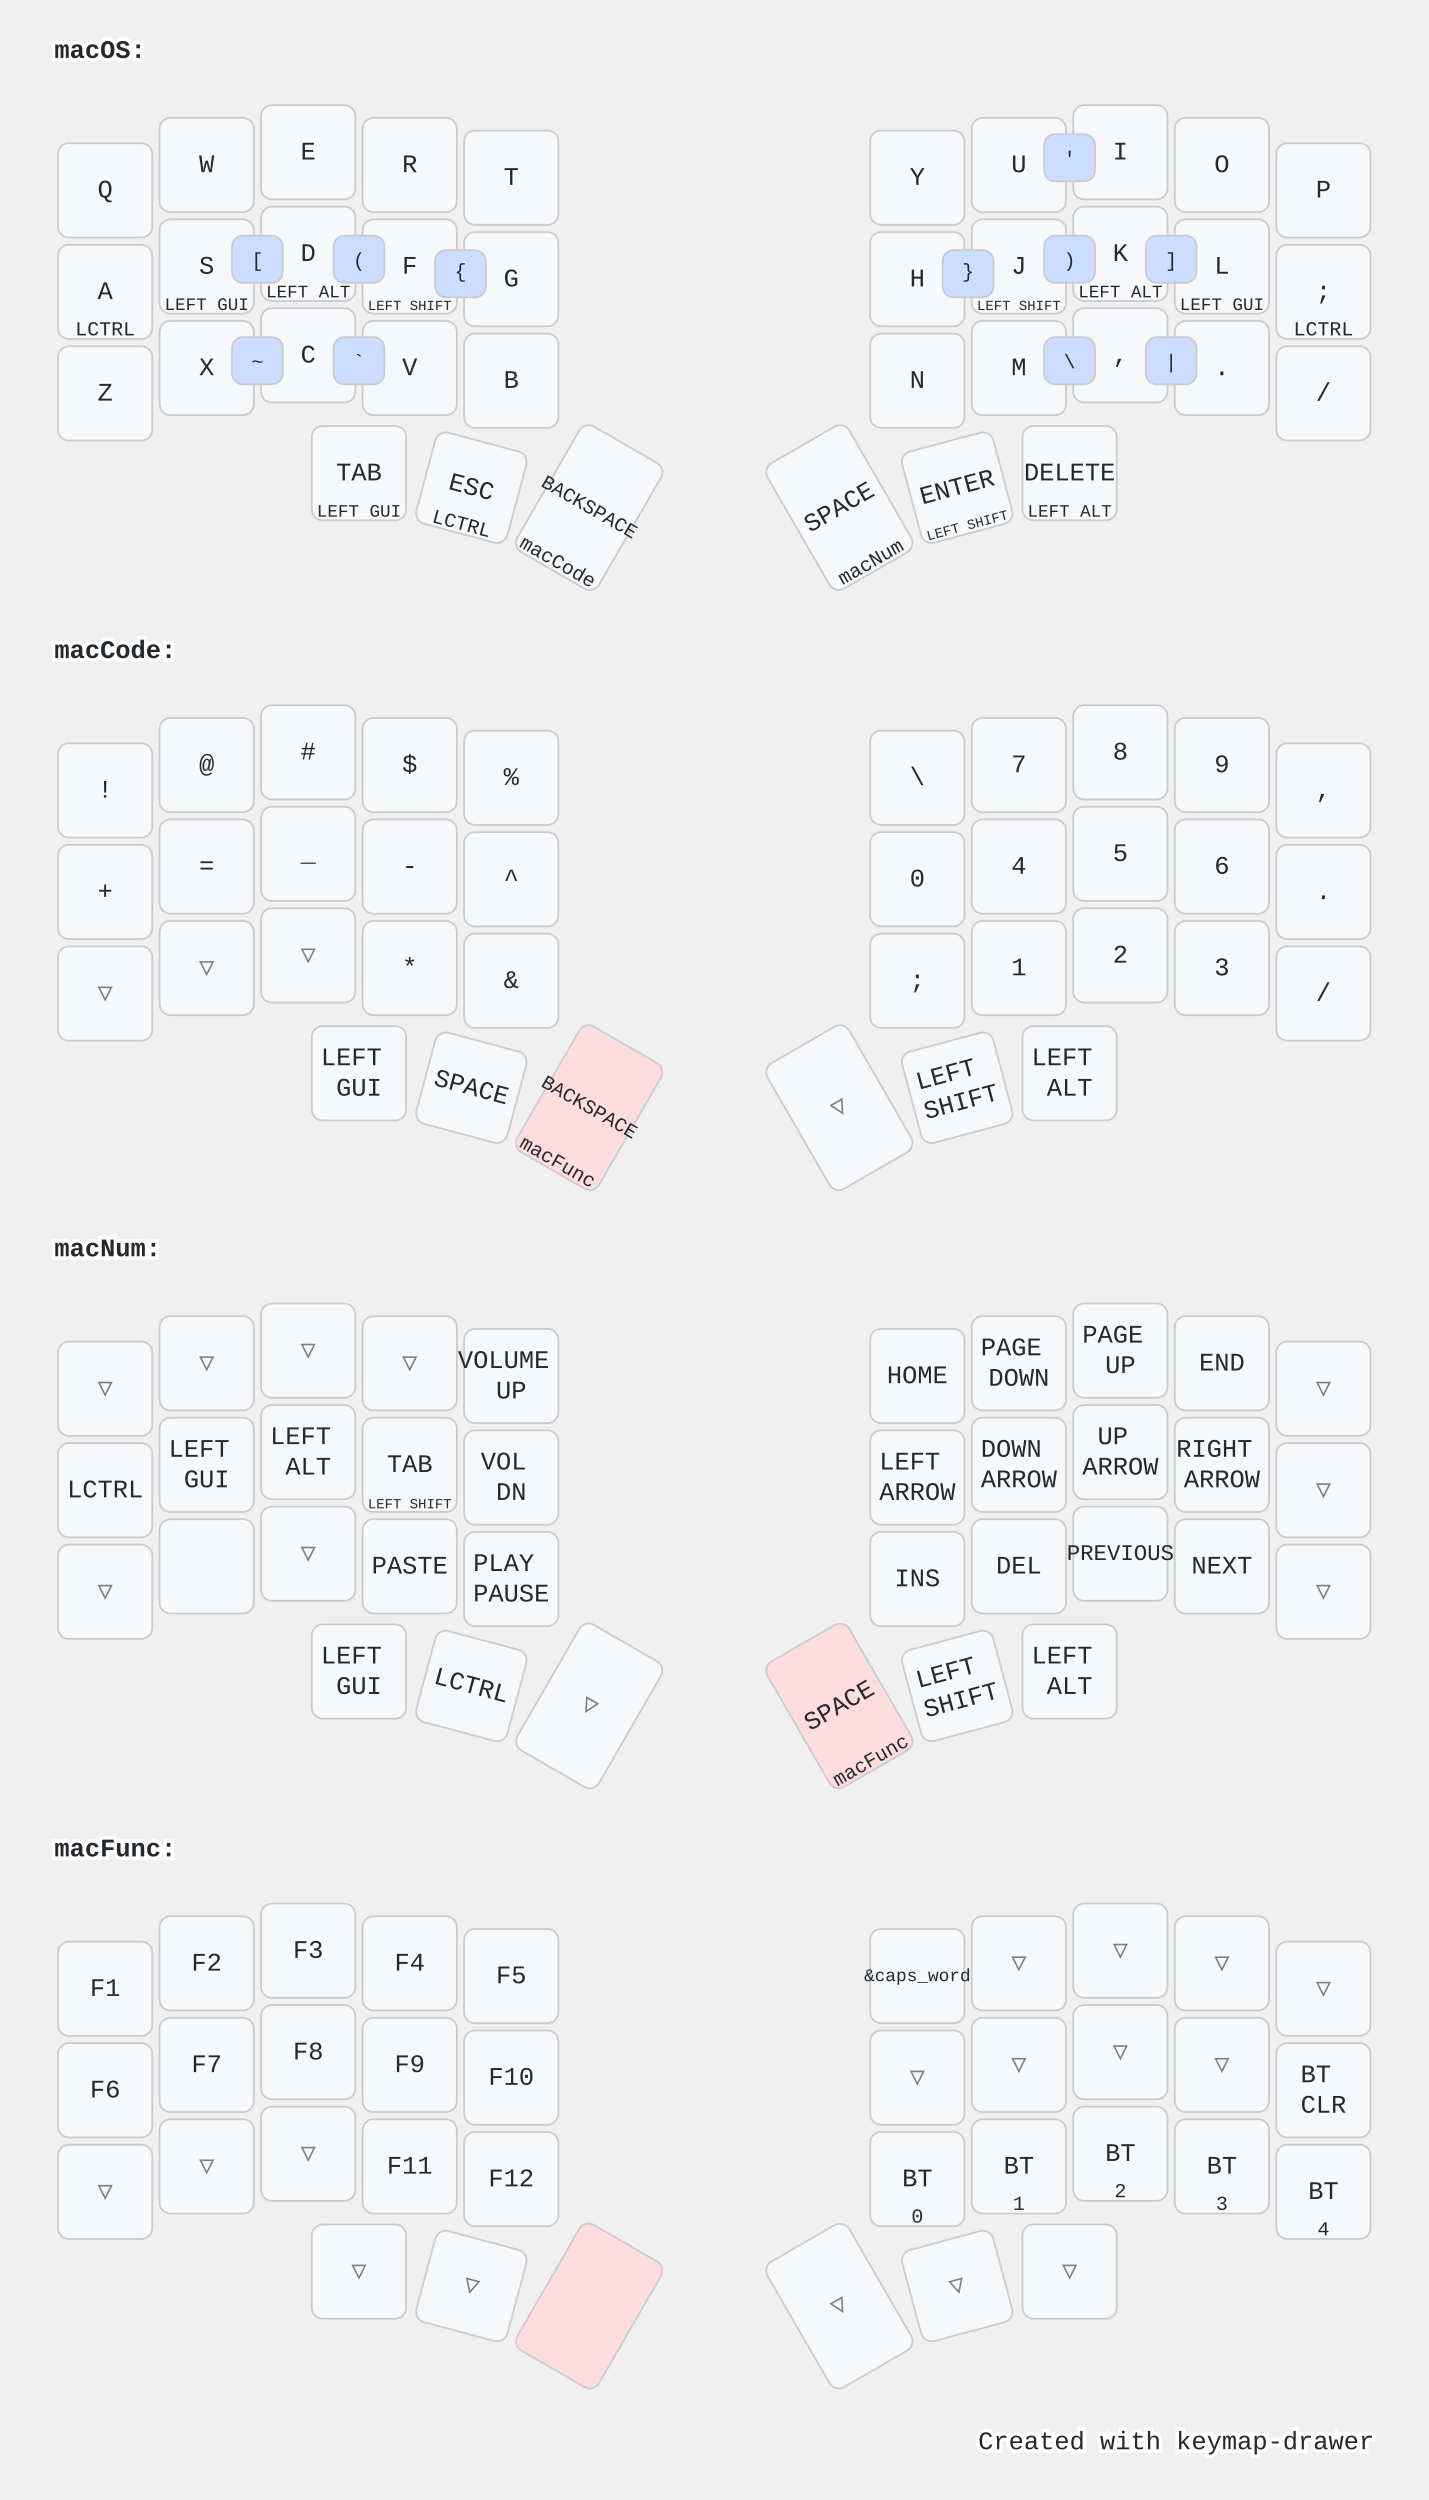
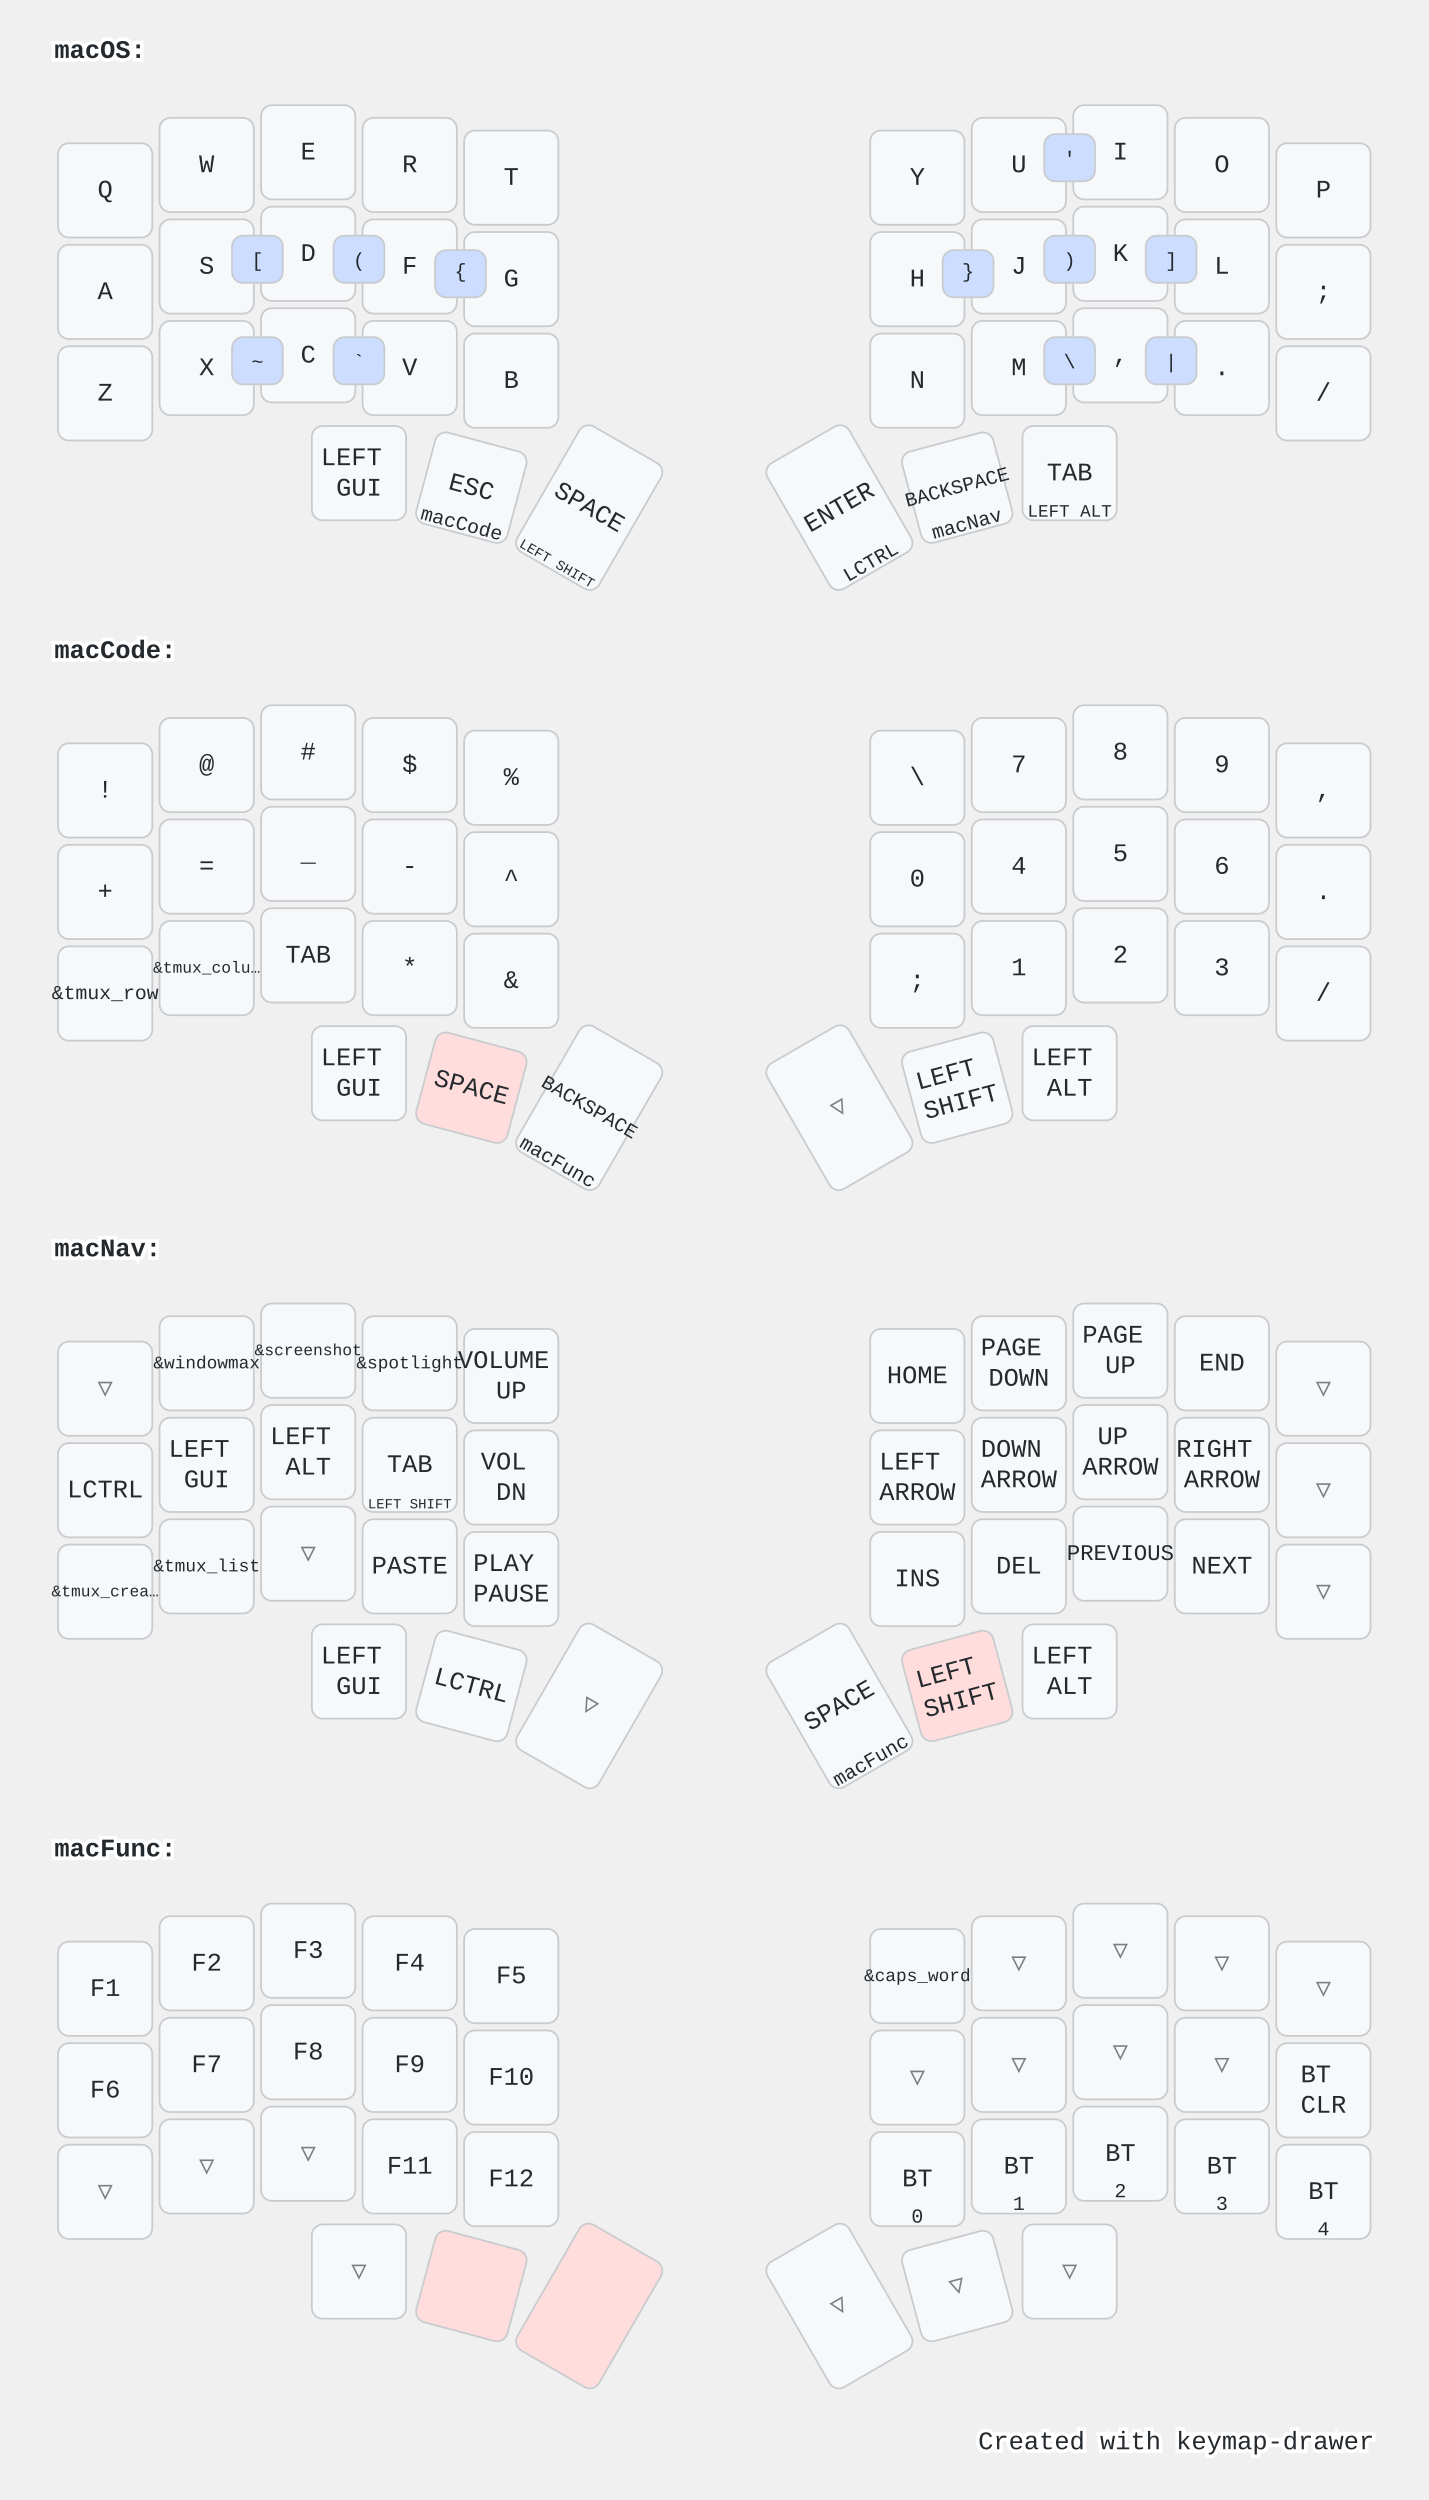
<svg xmlns="http://www.w3.org/2000/svg" width="788" height="1379" viewBox="0 0 788 1379" class="keymap">
  <style>/* inherit to force styles through use tags */
svg path {
    fill: inherit;
}

/* font and background color specifications */
svg.keymap {
    font-family: SFMono-Regular,Consolas,Liberation Mono,Menlo,monospace;
    font-size: 14px;
    font-kerning: normal;
    text-rendering: optimizeLegibility;
    fill: #24292e;
}

/* default key styling */
rect.key {
    fill: #f6f8fa;
}

rect.key, rect.combo {
    stroke: #c9cccf;
    stroke-width: 1;
}

/* default key side styling, only used is draw_key_sides is set */
rect.side {
    filter: brightness(90%);
}

/* color accent for combo boxes */
rect.combo, rect.combo-separate {
    fill: #cdf;
}

/* color accent for held keys */
rect.held, rect.combo.held {
    fill: #fdd;
}

/* color accent for ghost (optional) keys */
rect.ghost, rect.combo.ghost {
    stroke-dasharray: 4, 4;
    stroke-width: 2;
}

text {
    text-anchor: middle;
    dominant-baseline: middle;
}

/* styling for layer labels */
text.label {
    font-weight: bold;
    text-anchor: start;
    stroke: white;
    stroke-width: 4;
    paint-order: stroke;
}

/* styling for optional footer */
text.footer {
    text-anchor: end;
    dominant-baseline: auto;
    stroke: white;
    stroke-width: 4;
    paint-order: stroke;
}

/* styling for combo tap, and key hold/shifted label text */
text.combo, text.hold, text.shifted {
    font-size: 11px;
}

text.hold {
    text-anchor: middle;
    dominant-baseline: auto;
}

text.shifted {
    text-anchor: middle;
    dominant-baseline: hanging;
}

/* styling for hold/shifted label text in combo box */
text.combo.hold, text.combo.shifted {
    font-size: 8px;
}

/* lighter symbol for transparent keys */
text.trans {
    fill: #7b7e81;
}

/* styling for combo dendrons */
path.combo {
    stroke-width: 1;
    stroke: gray;
    fill: none;
}

/* Start Tabler Icons Cleanup */
/* cannot use height/width with glyphs */
.icon-tabler &gt; path {
    fill: inherit;
    stroke: inherit;
    stroke-width: 2;
}
/* hide tabler's default box */
.icon-tabler &gt; path[stroke="none"][fill="none"] {
    visibility: hidden;
}
/* End Tabler Icons Cleanup */

@media (prefers-color-scheme: dark) {
svg.keymap { fill: #d1d6db; }
rect.key { fill: #3f4750; }
rect.key, rect.combo { stroke: #60666c; }
rect.combo, rect.combo-separate { fill: #1f3d7a; }
rect.held, rect.combo.held { fill: #854747; }
text.label, text.footer { stroke: black; }
text.trans { fill: #7e8184; }
path.combo { stroke: #7f7f7f; }

}</style>
  <g transform="translate(30, 0)" class="layer-macOS">
    <text x="0" y="28" class="label">macOS:</text>
    <g transform="translate(0, 56)">
      <g transform="translate(28, 49)" class="key keypos-0">
        <rect rx="6" ry="6" x="-26" y="-26" width="52" height="52" class="key" />
        <text x="0" y="0" class="key tap">Q</text>
      </g>
      <g transform="translate(84, 35)" class="key keypos-1">
        <rect rx="6" ry="6" x="-26" y="-26" width="52" height="52" class="key" />
        <text x="0" y="0" class="key tap">W</text>
      </g>
      <g transform="translate(140, 28)" class="key keypos-2">
        <rect rx="6" ry="6" x="-26" y="-26" width="52" height="52" class="key" />
        <text x="0" y="0" class="key tap">E</text>
      </g>
      <g transform="translate(196, 35)" class="key keypos-3">
        <rect rx="6" ry="6" x="-26" y="-26" width="52" height="52" class="key" />
        <text x="0" y="0" class="key tap">R</text>
      </g>
      <g transform="translate(252, 42)" class="key keypos-4">
        <rect rx="6" ry="6" x="-26" y="-26" width="52" height="52" class="key" />
        <text x="0" y="0" class="key tap">T</text>
      </g>
      <g transform="translate(476, 42)" class="key keypos-5">
        <rect rx="6" ry="6" x="-26" y="-26" width="52" height="52" class="key" />
        <text x="0" y="0" class="key tap">Y</text>
      </g>
      <g transform="translate(532, 35)" class="key keypos-6">
        <rect rx="6" ry="6" x="-26" y="-26" width="52" height="52" class="key" />
        <text x="0" y="0" class="key tap">U</text>
      </g>
      <g transform="translate(588, 28)" class="key keypos-7">
        <rect rx="6" ry="6" x="-26" y="-26" width="52" height="52" class="key" />
        <text x="0" y="0" class="key tap">I</text>
      </g>
      <g transform="translate(644, 35)" class="key keypos-8">
        <rect rx="6" ry="6" x="-26" y="-26" width="52" height="52" class="key" />
        <text x="0" y="0" class="key tap">O</text>
      </g>
      <g transform="translate(700, 49)" class="key keypos-9">
        <rect rx="6" ry="6" x="-26" y="-26" width="52" height="52" class="key" />
        <text x="0" y="0" class="key tap">P</text>
      </g>
      <g transform="translate(28, 105)" class="key keypos-10">
        <rect rx="6" ry="6" x="-26" y="-26" width="52" height="52" class="key" />
        <text x="0" y="0" class="key tap">A</text>
-         <text x="0" y="24" class="key hold">LCTRL</text>
      </g>
      <g transform="translate(84, 91)" class="key keypos-11">
        <rect rx="6" ry="6" x="-26" y="-26" width="52" height="52" class="key" />
        <text x="0" y="0" class="key tap">S</text>
-         <text x="0" y="24" class="key hold">
-           <tspan style="font-size: 88%">LEFT GUI</tspan>
-         </text>
      </g>
      <g transform="translate(140, 84)" class="key keypos-12">
        <rect rx="6" ry="6" x="-26" y="-26" width="52" height="52" class="key" />
        <text x="0" y="0" class="key tap">D</text>
-         <text x="0" y="24" class="key hold">
-           <tspan style="font-size: 88%">LEFT ALT</tspan>
-         </text>
      </g>
      <g transform="translate(196, 91)" class="key keypos-13">
        <rect rx="6" ry="6" x="-26" y="-26" width="52" height="52" class="key" />
        <text x="0" y="0" class="key tap">F</text>
-         <text x="0" y="24" class="key hold">
-           <tspan style="font-size: 70%">LEFT SHIFT</tspan>
-         </text>
      </g>
      <g transform="translate(252, 98)" class="key keypos-14">
        <rect rx="6" ry="6" x="-26" y="-26" width="52" height="52" class="key" />
        <text x="0" y="0" class="key tap">G</text>
      </g>
      <g transform="translate(476, 98)" class="key keypos-15">
        <rect rx="6" ry="6" x="-26" y="-26" width="52" height="52" class="key" />
        <text x="0" y="0" class="key tap">H</text>
      </g>
      <g transform="translate(532, 91)" class="key keypos-16">
        <rect rx="6" ry="6" x="-26" y="-26" width="52" height="52" class="key" />
        <text x="0" y="0" class="key tap">J</text>
-         <text x="0" y="24" class="key hold">
-           <tspan style="font-size: 70%">LEFT SHIFT</tspan>
-         </text>
      </g>
      <g transform="translate(588, 84)" class="key keypos-17">
        <rect rx="6" ry="6" x="-26" y="-26" width="52" height="52" class="key" />
        <text x="0" y="0" class="key tap">K</text>
-         <text x="0" y="24" class="key hold">
-           <tspan style="font-size: 88%">LEFT ALT</tspan>
-         </text>
      </g>
      <g transform="translate(644, 91)" class="key keypos-18">
        <rect rx="6" ry="6" x="-26" y="-26" width="52" height="52" class="key" />
        <text x="0" y="0" class="key tap">L</text>
-         <text x="0" y="24" class="key hold">
-           <tspan style="font-size: 88%">LEFT GUI</tspan>
-         </text>
      </g>
      <g transform="translate(700, 105)" class="key keypos-19">
        <rect rx="6" ry="6" x="-26" y="-26" width="52" height="52" class="key" />
        <text x="0" y="0" class="key tap">;</text>
-         <text x="0" y="24" class="key hold">LCTRL</text>
      </g>
      <g transform="translate(28, 161)" class="key keypos-20">
        <rect rx="6" ry="6" x="-26" y="-26" width="52" height="52" class="key" />
        <text x="0" y="0" class="key tap">Z</text>
      </g>
      <g transform="translate(84, 147)" class="key keypos-21">
        <rect rx="6" ry="6" x="-26" y="-26" width="52" height="52" class="key" />
        <text x="0" y="0" class="key tap">X</text>
      </g>
      <g transform="translate(140, 140)" class="key keypos-22">
        <rect rx="6" ry="6" x="-26" y="-26" width="52" height="52" class="key" />
        <text x="0" y="0" class="key tap">C</text>
      </g>
      <g transform="translate(196, 147)" class="key keypos-23">
        <rect rx="6" ry="6" x="-26" y="-26" width="52" height="52" class="key" />
        <text x="0" y="0" class="key tap">V</text>
      </g>
      <g transform="translate(252, 154)" class="key keypos-24">
        <rect rx="6" ry="6" x="-26" y="-26" width="52" height="52" class="key" />
        <text x="0" y="0" class="key tap">B</text>
      </g>
      <g transform="translate(476, 154)" class="key keypos-25">
        <rect rx="6" ry="6" x="-26" y="-26" width="52" height="52" class="key" />
        <text x="0" y="0" class="key tap">N</text>
      </g>
      <g transform="translate(532, 147)" class="key keypos-26">
        <rect rx="6" ry="6" x="-26" y="-26" width="52" height="52" class="key" />
        <text x="0" y="0" class="key tap">M</text>
      </g>
      <g transform="translate(588, 140)" class="key keypos-27">
        <rect rx="6" ry="6" x="-26" y="-26" width="52" height="52" class="key" />
        <text x="0" y="0" class="key tap">,</text>
      </g>
      <g transform="translate(644, 147)" class="key keypos-28">
        <rect rx="6" ry="6" x="-26" y="-26" width="52" height="52" class="key" />
        <text x="0" y="0" class="key tap">.</text>
      </g>
      <g transform="translate(700, 161)" class="key keypos-29">
        <rect rx="6" ry="6" x="-26" y="-26" width="52" height="52" class="key" />
        <text x="0" y="0" class="key tap">/</text>
      </g>
      <g transform="translate(168, 205)" class="key keypos-30">
        <rect rx="6" ry="6" x="-26" y="-26" width="52" height="52" class="key" />
-         <text x="0" y="0" class="key tap">TAB</text>
-         <text x="0" y="24" class="key hold">
-           <tspan style="font-size: 88%">LEFT GUI</tspan>
+         <text x="0" y="0" class="key tap">
+           <tspan x="0" dy="-0.6em">LEFT</tspan>
+           <tspan x="0" dy="1.2em">GUI</tspan>
        </text>
      </g>
      <g transform="translate(230, 213) rotate(15.0)" class="key keypos-31">
        <rect rx="6" ry="6" x="-26" y="-26" width="52" height="52" class="key" />
        <text x="0" y="0" class="key tap">ESC</text>
-         <text x="0" y="24" class="key hold">LCTRL</text>
+         <text x="0" y="24" class="key hold">macCode</text>
      </g>
      <g transform="translate(295, 224) rotate(30.0)" class="key keypos-32">
        <rect rx="6" ry="6" x="-26" y="-40" width="52" height="80" class="key" />
-         <text x="0" y="0" class="key tap">
-           <tspan style="font-size: 78%">BACKSPACE</tspan>
-         </text>
-         <text x="0" y="38" class="key hold">macCode</text>
+         <text x="0" y="0" class="key tap">SPACE</text>
+         <text x="0" y="38" class="key hold">
+           <tspan style="font-size: 70%">LEFT SHIFT</tspan>
+         </text>
      </g>
      <g transform="translate(433, 224) rotate(-30.0)" class="key keypos-33">
        <rect rx="6" ry="6" x="-26" y="-40" width="52" height="80" class="key" />
-         <text x="0" y="0" class="key tap">SPACE</text>
-         <text x="0" y="38" class="key hold">macNum</text>
+         <text x="0" y="0" class="key tap">ENTER</text>
+         <text x="0" y="38" class="key hold">LCTRL</text>
      </g>
      <g transform="translate(498, 213) rotate(-15.0)" class="key keypos-34">
        <rect rx="6" ry="6" x="-26" y="-26" width="52" height="52" class="key" />
-         <text x="0" y="0" class="key tap">ENTER</text>
-         <text x="0" y="24" class="key hold">
-           <tspan style="font-size: 70%">LEFT SHIFT</tspan>
-         </text>
+         <text x="0" y="0" class="key tap">
+           <tspan style="font-size: 78%">BACKSPACE</tspan>
+         </text>
+         <text x="0" y="24" class="key hold">macNav</text>
      </g>
      <g transform="translate(560, 205)" class="key keypos-35">
        <rect rx="6" ry="6" x="-26" y="-26" width="52" height="52" class="key" />
-         <text x="0" y="0" class="key tap">DELETE</text>
+         <text x="0" y="0" class="key tap">TAB</text>
        <text x="0" y="24" class="key hold">
          <tspan style="font-size: 88%">LEFT ALT</tspan>
        </text>
      </g>
      <g class="combo combopos-0">
        <rect rx="6" ry="6" x="98" y="74" width="28" height="26" class="combo" />
        <text x="112" y="88" class="combo tap">[</text>
      </g>
      <g class="combo combopos-1">
        <rect rx="6" ry="6" x="602" y="74" width="28" height="26" class="combo" />
        <text x="616" y="88" class="combo tap">]</text>
      </g>
      <g class="combo combopos-2">
        <rect rx="6" ry="6" x="154" y="74" width="28" height="26" class="combo" />
        <text x="168" y="88" class="combo tap">(</text>
      </g>
      <g class="combo combopos-3">
        <rect rx="6" ry="6" x="546" y="74" width="28" height="26" class="combo" />
        <text x="560" y="88" class="combo tap">)</text>
      </g>
      <g class="combo combopos-4">
        <rect rx="6" ry="6" x="210" y="82" width="28" height="26" class="combo" />
        <text x="224" y="94" class="combo tap">{</text>
      </g>
      <g class="combo combopos-5">
        <rect rx="6" ry="6" x="490" y="82" width="28" height="26" class="combo" />
        <text x="504" y="94" class="combo tap">}</text>
      </g>
      <g class="combo combopos-6">
        <rect rx="6" ry="6" x="98" y="130" width="28" height="26" class="combo" />
        <text x="112" y="144" class="combo tap">~</text>
      </g>
      <g class="combo combopos-7">
        <rect rx="6" ry="6" x="154" y="130" width="28" height="26" class="combo" />
        <text x="168" y="144" class="combo tap">`</text>
      </g>
      <g class="combo combopos-8">
        <rect rx="6" ry="6" x="546" y="18" width="28" height="26" class="combo" />
        <text x="560" y="32" class="combo tap">'</text>
      </g>
      <g class="combo combopos-9">
        <rect rx="6" ry="6" x="546" y="130" width="28" height="26" class="combo" />
        <text x="560" y="144" class="combo tap">\</text>
      </g>
      <g class="combo combopos-10">
        <rect rx="6" ry="6" x="602" y="130" width="28" height="26" class="combo" />
        <text x="616" y="144" class="combo tap">|</text>
      </g>
    </g>
  </g>
  <g transform="translate(30, 331)" class="layer-macCode">
    <text x="0" y="28" class="label">macCode:</text>
    <g transform="translate(0, 56)">
      <g transform="translate(28, 49)" class="key keypos-0">
        <rect rx="6" ry="6" x="-26" y="-26" width="52" height="52" class="key" />
        <text x="0" y="0" class="key tap">!</text>
      </g>
      <g transform="translate(84, 35)" class="key keypos-1">
        <rect rx="6" ry="6" x="-26" y="-26" width="52" height="52" class="key" />
        <text x="0" y="0" class="key tap">@</text>
      </g>
      <g transform="translate(140, 28)" class="key keypos-2">
        <rect rx="6" ry="6" x="-26" y="-26" width="52" height="52" class="key" />
        <text x="0" y="0" class="key tap">#</text>
      </g>
      <g transform="translate(196, 35)" class="key keypos-3">
        <rect rx="6" ry="6" x="-26" y="-26" width="52" height="52" class="key" />
        <text x="0" y="0" class="key tap">$</text>
      </g>
      <g transform="translate(252, 42)" class="key keypos-4">
        <rect rx="6" ry="6" x="-26" y="-26" width="52" height="52" class="key" />
        <text x="0" y="0" class="key tap">%</text>
      </g>
      <g transform="translate(476, 42)" class="key keypos-5">
        <rect rx="6" ry="6" x="-26" y="-26" width="52" height="52" class="key" />
        <text x="0" y="0" class="key tap">\</text>
      </g>
      <g transform="translate(532, 35)" class="key keypos-6">
        <rect rx="6" ry="6" x="-26" y="-26" width="52" height="52" class="key" />
        <text x="0" y="0" class="key tap">7</text>
      </g>
      <g transform="translate(588, 28)" class="key keypos-7">
        <rect rx="6" ry="6" x="-26" y="-26" width="52" height="52" class="key" />
        <text x="0" y="0" class="key tap">8</text>
      </g>
      <g transform="translate(644, 35)" class="key keypos-8">
        <rect rx="6" ry="6" x="-26" y="-26" width="52" height="52" class="key" />
        <text x="0" y="0" class="key tap">9</text>
      </g>
      <g transform="translate(700, 49)" class="key keypos-9">
        <rect rx="6" ry="6" x="-26" y="-26" width="52" height="52" class="key" />
        <text x="0" y="0" class="key tap">,</text>
      </g>
      <g transform="translate(28, 105)" class="key keypos-10">
        <rect rx="6" ry="6" x="-26" y="-26" width="52" height="52" class="key" />
        <text x="0" y="0" class="key tap">+</text>
      </g>
      <g transform="translate(84, 91)" class="key keypos-11">
        <rect rx="6" ry="6" x="-26" y="-26" width="52" height="52" class="key" />
        <text x="0" y="0" class="key tap">=</text>
      </g>
      <g transform="translate(140, 84)" class="key keypos-12">
        <rect rx="6" ry="6" x="-26" y="-26" width="52" height="52" class="key" />
        <text x="0" y="0" class="key tap">_</text>
      </g>
      <g transform="translate(196, 91)" class="key keypos-13">
        <rect rx="6" ry="6" x="-26" y="-26" width="52" height="52" class="key" />
        <text x="0" y="0" class="key tap">-</text>
      </g>
      <g transform="translate(252, 98)" class="key keypos-14">
        <rect rx="6" ry="6" x="-26" y="-26" width="52" height="52" class="key" />
        <text x="0" y="0" class="key tap">^</text>
      </g>
      <g transform="translate(476, 98)" class="key keypos-15">
        <rect rx="6" ry="6" x="-26" y="-26" width="52" height="52" class="key" />
        <text x="0" y="0" class="key tap">0</text>
      </g>
      <g transform="translate(532, 91)" class="key keypos-16">
        <rect rx="6" ry="6" x="-26" y="-26" width="52" height="52" class="key" />
        <text x="0" y="0" class="key tap">4</text>
      </g>
      <g transform="translate(588, 84)" class="key keypos-17">
        <rect rx="6" ry="6" x="-26" y="-26" width="52" height="52" class="key" />
        <text x="0" y="0" class="key tap">5</text>
      </g>
      <g transform="translate(644, 91)" class="key keypos-18">
        <rect rx="6" ry="6" x="-26" y="-26" width="52" height="52" class="key" />
        <text x="0" y="0" class="key tap">6</text>
      </g>
      <g transform="translate(700, 105)" class="key keypos-19">
        <rect rx="6" ry="6" x="-26" y="-26" width="52" height="52" class="key" />
        <text x="0" y="0" class="key tap">.</text>
      </g>
-       <g transform="translate(28, 161)" class="key trans keypos-20">
-         <rect rx="6" ry="6" x="-26" y="-26" width="52" height="52" class="key trans" />
-         <text x="0" y="0" class="key trans tap">▽</text>
-       </g>
-       <g transform="translate(84, 147)" class="key trans keypos-21">
-         <rect rx="6" ry="6" x="-26" y="-26" width="52" height="52" class="key trans" />
-         <text x="0" y="0" class="key trans tap">▽</text>
-       </g>
-       <g transform="translate(140, 140)" class="key trans keypos-22">
-         <rect rx="6" ry="6" x="-26" y="-26" width="52" height="52" class="key trans" />
-         <text x="0" y="0" class="key trans tap">▽</text>
+       <g transform="translate(28, 161)" class="key keypos-20">
+         <rect rx="6" ry="6" x="-26" y="-26" width="52" height="52" class="key" />
+         <text x="0" y="0" class="key tap">
+           <tspan style="font-size: 78%">&amp;tmux_row</tspan>
+         </text>
+       </g>
+       <g transform="translate(84, 147)" class="key keypos-21">
+         <rect rx="6" ry="6" x="-26" y="-26" width="52" height="52" class="key" />
+         <text x="0" y="0" class="key tap">
+           <tspan style="font-size: 64%">&amp;tmux_colu…</tspan>
+         </text>
+       </g>
+       <g transform="translate(140, 140)" class="key keypos-22">
+         <rect rx="6" ry="6" x="-26" y="-26" width="52" height="52" class="key" />
+         <text x="0" y="0" class="key tap">TAB</text>
      </g>
      <g transform="translate(196, 147)" class="key keypos-23">
        <rect rx="6" ry="6" x="-26" y="-26" width="52" height="52" class="key" />
        <text x="0" y="0" class="key tap">*</text>
      </g>
      <g transform="translate(252, 154)" class="key keypos-24">
        <rect rx="6" ry="6" x="-26" y="-26" width="52" height="52" class="key" />
        <text x="0" y="0" class="key tap">&amp;</text>
      </g>
      <g transform="translate(476, 154)" class="key keypos-25">
        <rect rx="6" ry="6" x="-26" y="-26" width="52" height="52" class="key" />
        <text x="0" y="0" class="key tap">;</text>
      </g>
      <g transform="translate(532, 147)" class="key keypos-26">
        <rect rx="6" ry="6" x="-26" y="-26" width="52" height="52" class="key" />
        <text x="0" y="0" class="key tap">1</text>
      </g>
      <g transform="translate(588, 140)" class="key keypos-27">
        <rect rx="6" ry="6" x="-26" y="-26" width="52" height="52" class="key" />
        <text x="0" y="0" class="key tap">2</text>
      </g>
      <g transform="translate(644, 147)" class="key keypos-28">
        <rect rx="6" ry="6" x="-26" y="-26" width="52" height="52" class="key" />
        <text x="0" y="0" class="key tap">3</text>
      </g>
      <g transform="translate(700, 161)" class="key keypos-29">
        <rect rx="6" ry="6" x="-26" y="-26" width="52" height="52" class="key" />
        <text x="0" y="0" class="key tap">/</text>
      </g>
      <g transform="translate(168, 205)" class="key keypos-30">
        <rect rx="6" ry="6" x="-26" y="-26" width="52" height="52" class="key" />
        <text x="0" y="0" class="key tap">
          <tspan x="0" dy="-0.6em">LEFT</tspan>
          <tspan x="0" dy="1.2em">GUI</tspan>
        </text>
      </g>
-       <g transform="translate(230, 213) rotate(15.0)" class="key keypos-31">
-         <rect rx="6" ry="6" x="-26" y="-26" width="52" height="52" class="key" />
-         <text x="0" y="0" class="key tap">SPACE</text>
-       </g>
-       <g transform="translate(295, 224) rotate(30.0)" class="key held keypos-32">
-         <rect rx="6" ry="6" x="-26" y="-40" width="52" height="80" class="key held" />
-         <text x="0" y="0" class="key held tap">
+       <g transform="translate(230, 213) rotate(15.0)" class="key held keypos-31">
+         <rect rx="6" ry="6" x="-26" y="-26" width="52" height="52" class="key held" />
+         <text x="0" y="0" class="key held tap">SPACE</text>
+       </g>
+       <g transform="translate(295, 224) rotate(30.0)" class="key keypos-32">
+         <rect rx="6" ry="6" x="-26" y="-40" width="52" height="80" class="key" />
+         <text x="0" y="0" class="key tap">
          <tspan style="font-size: 78%">BACKSPACE</tspan>
        </text>
-         <text x="0" y="38" class="key held hold">macFunc</text>
+         <text x="0" y="38" class="key hold">macFunc</text>
      </g>
      <g transform="translate(433, 224) rotate(-30.0)" class="key trans keypos-33">
        <rect rx="6" ry="6" x="-26" y="-40" width="52" height="80" class="key trans" />
        <text x="0" y="0" class="key trans tap">▽</text>
      </g>
      <g transform="translate(498, 213) rotate(-15.0)" class="key keypos-34">
        <rect rx="6" ry="6" x="-26" y="-26" width="52" height="52" class="key" />
        <text x="0" y="0" class="key tap">
          <tspan x="0" dy="-0.6em">LEFT</tspan>
          <tspan x="0" dy="1.2em">SHIFT</tspan>
        </text>
      </g>
      <g transform="translate(560, 205)" class="key keypos-35">
        <rect rx="6" ry="6" x="-26" y="-26" width="52" height="52" class="key" />
        <text x="0" y="0" class="key tap">
          <tspan x="0" dy="-0.6em">LEFT</tspan>
          <tspan x="0" dy="1.2em">ALT</tspan>
        </text>
      </g>
    </g>
  </g>
-   <g transform="translate(30, 661)" class="layer-macNum">
-     <text x="0" y="28" class="label">macNum:</text>
+   <g transform="translate(30, 661)" class="layer-macNav">
+     <text x="0" y="28" class="label">macNav:</text>
    <g transform="translate(0, 56)">
      <g transform="translate(28, 49)" class="key trans keypos-0">
        <rect rx="6" ry="6" x="-26" y="-26" width="52" height="52" class="key trans" />
        <text x="0" y="0" class="key trans tap">▽</text>
      </g>
-       <g transform="translate(84, 35)" class="key trans keypos-1">
-         <rect rx="6" ry="6" x="-26" y="-26" width="52" height="52" class="key trans" />
-         <text x="0" y="0" class="key trans tap">▽</text>
-       </g>
-       <g transform="translate(140, 28)" class="key trans keypos-2">
-         <rect rx="6" ry="6" x="-26" y="-26" width="52" height="52" class="key trans" />
-         <text x="0" y="0" class="key trans tap">▽</text>
-       </g>
-       <g transform="translate(196, 35)" class="key trans keypos-3">
-         <rect rx="6" ry="6" x="-26" y="-26" width="52" height="52" class="key trans" />
-         <text x="0" y="0" class="key trans tap">▽</text>
+       <g transform="translate(84, 35)" class="key keypos-1">
+         <rect rx="6" ry="6" x="-26" y="-26" width="52" height="52" class="key" />
+         <text x="0" y="0" class="key tap">
+           <tspan style="font-size: 70%">&amp;windowmax</tspan>
+         </text>
+       </g>
+       <g transform="translate(140, 28)" class="key keypos-2">
+         <rect rx="6" ry="6" x="-26" y="-26" width="52" height="52" class="key" />
+         <text x="0" y="0" class="key tap">
+           <tspan style="font-size: 64%">&amp;screenshot</tspan>
+         </text>
+       </g>
+       <g transform="translate(196, 35)" class="key keypos-3">
+         <rect rx="6" ry="6" x="-26" y="-26" width="52" height="52" class="key" />
+         <text x="0" y="0" class="key tap">
+           <tspan style="font-size: 70%">&amp;spotlight</tspan>
+         </text>
      </g>
      <g transform="translate(252, 42)" class="key keypos-4">
        <rect rx="6" ry="6" x="-26" y="-26" width="52" height="52" class="key" />
        <text x="0" y="0" class="key tap">
          <tspan x="0" dy="-0.6em">VOLUME</tspan>
          <tspan x="0" dy="1.2em">UP</tspan>
        </text>
      </g>
      <g transform="translate(476, 42)" class="key keypos-5">
        <rect rx="6" ry="6" x="-26" y="-26" width="52" height="52" class="key" />
        <text x="0" y="0" class="key tap">HOME</text>
      </g>
      <g transform="translate(532, 35)" class="key keypos-6">
        <rect rx="6" ry="6" x="-26" y="-26" width="52" height="52" class="key" />
        <text x="0" y="0" class="key tap">
          <tspan x="0" dy="-0.6em">PAGE</tspan>
          <tspan x="0" dy="1.2em">DOWN</tspan>
        </text>
      </g>
      <g transform="translate(588, 28)" class="key keypos-7">
        <rect rx="6" ry="6" x="-26" y="-26" width="52" height="52" class="key" />
        <text x="0" y="0" class="key tap">
          <tspan x="0" dy="-0.6em">PAGE</tspan>
          <tspan x="0" dy="1.2em">UP</tspan>
        </text>
      </g>
      <g transform="translate(644, 35)" class="key keypos-8">
        <rect rx="6" ry="6" x="-26" y="-26" width="52" height="52" class="key" />
        <text x="0" y="0" class="key tap">END</text>
      </g>
      <g transform="translate(700, 49)" class="key trans keypos-9">
        <rect rx="6" ry="6" x="-26" y="-26" width="52" height="52" class="key trans" />
        <text x="0" y="0" class="key trans tap">▽</text>
      </g>
      <g transform="translate(28, 105)" class="key keypos-10">
        <rect rx="6" ry="6" x="-26" y="-26" width="52" height="52" class="key" />
        <text x="0" y="0" class="key tap">LCTRL</text>
      </g>
      <g transform="translate(84, 91)" class="key keypos-11">
        <rect rx="6" ry="6" x="-26" y="-26" width="52" height="52" class="key" />
        <text x="0" y="0" class="key tap">
          <tspan x="0" dy="-0.6em">LEFT</tspan>
          <tspan x="0" dy="1.2em">GUI</tspan>
        </text>
      </g>
      <g transform="translate(140, 84)" class="key keypos-12">
        <rect rx="6" ry="6" x="-26" y="-26" width="52" height="52" class="key" />
        <text x="0" y="0" class="key tap">
          <tspan x="0" dy="-0.6em">LEFT</tspan>
          <tspan x="0" dy="1.2em">ALT</tspan>
        </text>
      </g>
      <g transform="translate(196, 91)" class="key keypos-13">
        <rect rx="6" ry="6" x="-26" y="-26" width="52" height="52" class="key" />
        <text x="0" y="0" class="key tap">TAB</text>
        <text x="0" y="24" class="key hold">
          <tspan style="font-size: 70%">LEFT SHIFT</tspan>
        </text>
      </g>
      <g transform="translate(252, 98)" class="key keypos-14">
        <rect rx="6" ry="6" x="-26" y="-26" width="52" height="52" class="key" />
        <text x="0" y="0" class="key tap">
          <tspan x="0" dy="-0.6em">VOL</tspan>
          <tspan x="0" dy="1.2em">DN</tspan>
        </text>
      </g>
      <g transform="translate(476, 98)" class="key keypos-15">
        <rect rx="6" ry="6" x="-26" y="-26" width="52" height="52" class="key" />
        <text x="0" y="0" class="key tap">
          <tspan x="0" dy="-0.6em">LEFT</tspan>
          <tspan x="0" dy="1.2em">ARROW</tspan>
        </text>
      </g>
      <g transform="translate(532, 91)" class="key keypos-16">
        <rect rx="6" ry="6" x="-26" y="-26" width="52" height="52" class="key" />
        <text x="0" y="0" class="key tap">
          <tspan x="0" dy="-0.6em">DOWN</tspan>
          <tspan x="0" dy="1.2em">ARROW</tspan>
        </text>
      </g>
      <g transform="translate(588, 84)" class="key keypos-17">
        <rect rx="6" ry="6" x="-26" y="-26" width="52" height="52" class="key" />
        <text x="0" y="0" class="key tap">
          <tspan x="0" dy="-0.6em">UP</tspan>
          <tspan x="0" dy="1.2em">ARROW</tspan>
        </text>
      </g>
      <g transform="translate(644, 91)" class="key keypos-18">
        <rect rx="6" ry="6" x="-26" y="-26" width="52" height="52" class="key" />
        <text x="0" y="0" class="key tap">
          <tspan x="0" dy="-0.6em">RIGHT</tspan>
          <tspan x="0" dy="1.2em">ARROW</tspan>
        </text>
      </g>
      <g transform="translate(700, 105)" class="key trans keypos-19">
        <rect rx="6" ry="6" x="-26" y="-26" width="52" height="52" class="key trans" />
        <text x="0" y="0" class="key trans tap">▽</text>
      </g>
-       <g transform="translate(28, 161)" class="key trans keypos-20">
-         <rect rx="6" ry="6" x="-26" y="-26" width="52" height="52" class="key trans" />
-         <text x="0" y="0" class="key trans tap">▽</text>
+       <g transform="translate(28, 161)" class="key keypos-20">
+         <rect rx="6" ry="6" x="-26" y="-26" width="52" height="52" class="key" />
+         <text x="0" y="0" class="key tap">
+           <tspan style="font-size: 64%">&amp;tmux_crea…</tspan>
+         </text>
      </g>
      <g transform="translate(84, 147)" class="key keypos-21">
        <rect rx="6" ry="6" x="-26" y="-26" width="52" height="52" class="key" />
+         <text x="0" y="0" class="key tap">
+           <tspan style="font-size: 70%">&amp;tmux_list</tspan>
+         </text>
      </g>
      <g transform="translate(140, 140)" class="key trans keypos-22">
        <rect rx="6" ry="6" x="-26" y="-26" width="52" height="52" class="key trans" />
        <text x="0" y="0" class="key trans tap">▽</text>
      </g>
      <g transform="translate(196, 147)" class="key keypos-23">
        <rect rx="6" ry="6" x="-26" y="-26" width="52" height="52" class="key" />
        <text x="0" y="0" class="key tap">PASTE</text>
      </g>
      <g transform="translate(252, 154)" class="key keypos-24">
        <rect rx="6" ry="6" x="-26" y="-26" width="52" height="52" class="key" />
        <text x="0" y="0" class="key tap">
          <tspan x="0" dy="-0.6em">PLAY</tspan>
          <tspan x="0" dy="1.2em">PAUSE</tspan>
        </text>
      </g>
      <g transform="translate(476, 154)" class="key keypos-25">
        <rect rx="6" ry="6" x="-26" y="-26" width="52" height="52" class="key" />
        <text x="0" y="0" class="key tap">INS</text>
      </g>
      <g transform="translate(532, 147)" class="key keypos-26">
        <rect rx="6" ry="6" x="-26" y="-26" width="52" height="52" class="key" />
        <text x="0" y="0" class="key tap">DEL</text>
      </g>
      <g transform="translate(588, 140)" class="key keypos-27">
        <rect rx="6" ry="6" x="-26" y="-26" width="52" height="52" class="key" />
        <text x="0" y="0" class="key tap">
          <tspan style="font-size: 88%">PREVIOUS</tspan>
        </text>
      </g>
      <g transform="translate(644, 147)" class="key keypos-28">
        <rect rx="6" ry="6" x="-26" y="-26" width="52" height="52" class="key" />
        <text x="0" y="0" class="key tap">NEXT</text>
      </g>
      <g transform="translate(700, 161)" class="key trans keypos-29">
        <rect rx="6" ry="6" x="-26" y="-26" width="52" height="52" class="key trans" />
        <text x="0" y="0" class="key trans tap">▽</text>
      </g>
      <g transform="translate(168, 205)" class="key keypos-30">
        <rect rx="6" ry="6" x="-26" y="-26" width="52" height="52" class="key" />
        <text x="0" y="0" class="key tap">
          <tspan x="0" dy="-0.6em">LEFT</tspan>
          <tspan x="0" dy="1.2em">GUI</tspan>
        </text>
      </g>
      <g transform="translate(230, 213) rotate(15.0)" class="key keypos-31">
        <rect rx="6" ry="6" x="-26" y="-26" width="52" height="52" class="key" />
        <text x="0" y="0" class="key tap">LCTRL</text>
      </g>
      <g transform="translate(295, 224) rotate(30.0)" class="key trans keypos-32">
        <rect rx="6" ry="6" x="-26" y="-40" width="52" height="80" class="key trans" />
        <text x="0" y="0" class="key trans tap">▽</text>
      </g>
-       <g transform="translate(433, 224) rotate(-30.0)" class="key held keypos-33">
-         <rect rx="6" ry="6" x="-26" y="-40" width="52" height="80" class="key held" />
-         <text x="0" y="0" class="key held tap">SPACE</text>
-         <text x="0" y="38" class="key held hold">macFunc</text>
-       </g>
-       <g transform="translate(498, 213) rotate(-15.0)" class="key keypos-34">
-         <rect rx="6" ry="6" x="-26" y="-26" width="52" height="52" class="key" />
-         <text x="0" y="0" class="key tap">
+       <g transform="translate(433, 224) rotate(-30.0)" class="key keypos-33">
+         <rect rx="6" ry="6" x="-26" y="-40" width="52" height="80" class="key" />
+         <text x="0" y="0" class="key tap">SPACE</text>
+         <text x="0" y="38" class="key hold">macFunc</text>
+       </g>
+       <g transform="translate(498, 213) rotate(-15.0)" class="key held keypos-34">
+         <rect rx="6" ry="6" x="-26" y="-26" width="52" height="52" class="key held" />
+         <text x="0" y="0" class="key held tap">
          <tspan x="0" dy="-0.6em">LEFT</tspan>
          <tspan x="0" dy="1.2em">SHIFT</tspan>
        </text>
      </g>
      <g transform="translate(560, 205)" class="key keypos-35">
        <rect rx="6" ry="6" x="-26" y="-26" width="52" height="52" class="key" />
        <text x="0" y="0" class="key tap">
          <tspan x="0" dy="-0.6em">LEFT</tspan>
          <tspan x="0" dy="1.2em">ALT</tspan>
        </text>
      </g>
    </g>
  </g>
  <g transform="translate(30, 992)" class="layer-macFunc">
    <text x="0" y="28" class="label">macFunc:</text>
    <g transform="translate(0, 56)">
      <g transform="translate(28, 49)" class="key keypos-0">
        <rect rx="6" ry="6" x="-26" y="-26" width="52" height="52" class="key" />
        <text x="0" y="0" class="key tap">F1</text>
      </g>
      <g transform="translate(84, 35)" class="key keypos-1">
        <rect rx="6" ry="6" x="-26" y="-26" width="52" height="52" class="key" />
        <text x="0" y="0" class="key tap">F2</text>
      </g>
      <g transform="translate(140, 28)" class="key keypos-2">
        <rect rx="6" ry="6" x="-26" y="-26" width="52" height="52" class="key" />
        <text x="0" y="0" class="key tap">F3</text>
      </g>
      <g transform="translate(196, 35)" class="key keypos-3">
        <rect rx="6" ry="6" x="-26" y="-26" width="52" height="52" class="key" />
        <text x="0" y="0" class="key tap">F4</text>
      </g>
      <g transform="translate(252, 42)" class="key keypos-4">
        <rect rx="6" ry="6" x="-26" y="-26" width="52" height="52" class="key" />
        <text x="0" y="0" class="key tap">F5</text>
      </g>
      <g transform="translate(476, 42)" class="key keypos-5">
        <rect rx="6" ry="6" x="-26" y="-26" width="52" height="52" class="key" />
        <text x="0" y="0" class="key tap">
          <tspan style="font-size: 70%">&amp;caps_word</tspan>
        </text>
      </g>
      <g transform="translate(532, 35)" class="key trans keypos-6">
        <rect rx="6" ry="6" x="-26" y="-26" width="52" height="52" class="key trans" />
        <text x="0" y="0" class="key trans tap">▽</text>
      </g>
      <g transform="translate(588, 28)" class="key trans keypos-7">
        <rect rx="6" ry="6" x="-26" y="-26" width="52" height="52" class="key trans" />
        <text x="0" y="0" class="key trans tap">▽</text>
      </g>
      <g transform="translate(644, 35)" class="key trans keypos-8">
        <rect rx="6" ry="6" x="-26" y="-26" width="52" height="52" class="key trans" />
        <text x="0" y="0" class="key trans tap">▽</text>
      </g>
      <g transform="translate(700, 49)" class="key trans keypos-9">
        <rect rx="6" ry="6" x="-26" y="-26" width="52" height="52" class="key trans" />
        <text x="0" y="0" class="key trans tap">▽</text>
      </g>
      <g transform="translate(28, 105)" class="key keypos-10">
        <rect rx="6" ry="6" x="-26" y="-26" width="52" height="52" class="key" />
        <text x="0" y="0" class="key tap">F6</text>
      </g>
      <g transform="translate(84, 91)" class="key keypos-11">
        <rect rx="6" ry="6" x="-26" y="-26" width="52" height="52" class="key" />
        <text x="0" y="0" class="key tap">F7</text>
      </g>
      <g transform="translate(140, 84)" class="key keypos-12">
        <rect rx="6" ry="6" x="-26" y="-26" width="52" height="52" class="key" />
        <text x="0" y="0" class="key tap">F8</text>
      </g>
      <g transform="translate(196, 91)" class="key keypos-13">
        <rect rx="6" ry="6" x="-26" y="-26" width="52" height="52" class="key" />
        <text x="0" y="0" class="key tap">F9</text>
      </g>
      <g transform="translate(252, 98)" class="key keypos-14">
        <rect rx="6" ry="6" x="-26" y="-26" width="52" height="52" class="key" />
        <text x="0" y="0" class="key tap">F10</text>
      </g>
      <g transform="translate(476, 98)" class="key trans keypos-15">
        <rect rx="6" ry="6" x="-26" y="-26" width="52" height="52" class="key trans" />
        <text x="0" y="0" class="key trans tap">▽</text>
      </g>
      <g transform="translate(532, 91)" class="key trans keypos-16">
        <rect rx="6" ry="6" x="-26" y="-26" width="52" height="52" class="key trans" />
        <text x="0" y="0" class="key trans tap">▽</text>
      </g>
      <g transform="translate(588, 84)" class="key trans keypos-17">
        <rect rx="6" ry="6" x="-26" y="-26" width="52" height="52" class="key trans" />
        <text x="0" y="0" class="key trans tap">▽</text>
      </g>
      <g transform="translate(644, 91)" class="key trans keypos-18">
        <rect rx="6" ry="6" x="-26" y="-26" width="52" height="52" class="key trans" />
        <text x="0" y="0" class="key trans tap">▽</text>
      </g>
      <g transform="translate(700, 105)" class="key keypos-19">
        <rect rx="6" ry="6" x="-26" y="-26" width="52" height="52" class="key" />
        <text x="0" y="0" class="key tap">
          <tspan x="0" dy="-0.6em">BT</tspan>
          <tspan x="0" dy="1.2em">CLR</tspan>
        </text>
      </g>
      <g transform="translate(28, 161)" class="key trans keypos-20">
        <rect rx="6" ry="6" x="-26" y="-26" width="52" height="52" class="key trans" />
        <text x="0" y="0" class="key trans tap">▽</text>
      </g>
      <g transform="translate(84, 147)" class="key trans keypos-21">
        <rect rx="6" ry="6" x="-26" y="-26" width="52" height="52" class="key trans" />
        <text x="0" y="0" class="key trans tap">▽</text>
      </g>
      <g transform="translate(140, 140)" class="key trans keypos-22">
        <rect rx="6" ry="6" x="-26" y="-26" width="52" height="52" class="key trans" />
        <text x="0" y="0" class="key trans tap">▽</text>
      </g>
      <g transform="translate(196, 147)" class="key keypos-23">
        <rect rx="6" ry="6" x="-26" y="-26" width="52" height="52" class="key" />
        <text x="0" y="0" class="key tap">F11</text>
      </g>
      <g transform="translate(252, 154)" class="key keypos-24">
        <rect rx="6" ry="6" x="-26" y="-26" width="52" height="52" class="key" />
        <text x="0" y="0" class="key tap">F12</text>
      </g>
      <g transform="translate(476, 154)" class="key keypos-25">
        <rect rx="6" ry="6" x="-26" y="-26" width="52" height="52" class="key" />
        <text x="0" y="0" class="key tap">BT</text>
        <text x="0" y="24" class="key hold">0</text>
      </g>
      <g transform="translate(532, 147)" class="key keypos-26">
        <rect rx="6" ry="6" x="-26" y="-26" width="52" height="52" class="key" />
        <text x="0" y="0" class="key tap">BT</text>
        <text x="0" y="24" class="key hold">1</text>
      </g>
      <g transform="translate(588, 140)" class="key keypos-27">
        <rect rx="6" ry="6" x="-26" y="-26" width="52" height="52" class="key" />
        <text x="0" y="0" class="key tap">BT</text>
        <text x="0" y="24" class="key hold">2</text>
      </g>
      <g transform="translate(644, 147)" class="key keypos-28">
        <rect rx="6" ry="6" x="-26" y="-26" width="52" height="52" class="key" />
        <text x="0" y="0" class="key tap">BT</text>
        <text x="0" y="24" class="key hold">3</text>
      </g>
      <g transform="translate(700, 161)" class="key keypos-29">
        <rect rx="6" ry="6" x="-26" y="-26" width="52" height="52" class="key" />
        <text x="0" y="0" class="key tap">BT</text>
        <text x="0" y="24" class="key hold">4</text>
      </g>
      <g transform="translate(168, 205)" class="key trans keypos-30">
        <rect rx="6" ry="6" x="-26" y="-26" width="52" height="52" class="key trans" />
        <text x="0" y="0" class="key trans tap">▽</text>
      </g>
-       <g transform="translate(230, 213) rotate(15.0)" class="key trans keypos-31">
-         <rect rx="6" ry="6" x="-26" y="-26" width="52" height="52" class="key trans" />
-         <text x="0" y="0" class="key trans tap">▽</text>
+       <g transform="translate(230, 213) rotate(15.0)" class="key held keypos-31">
+         <rect rx="6" ry="6" x="-26" y="-26" width="52" height="52" class="key held" />
      </g>
      <g transform="translate(295, 224) rotate(30.0)" class="key held keypos-32">
        <rect rx="6" ry="6" x="-26" y="-40" width="52" height="80" class="key held" />
      </g>
      <g transform="translate(433, 224) rotate(-30.0)" class="key trans keypos-33">
        <rect rx="6" ry="6" x="-26" y="-40" width="52" height="80" class="key trans" />
        <text x="0" y="0" class="key trans tap">▽</text>
      </g>
      <g transform="translate(498, 213) rotate(-15.0)" class="key trans keypos-34">
        <rect rx="6" ry="6" x="-26" y="-26" width="52" height="52" class="key trans" />
        <text x="0" y="0" class="key trans tap">▽</text>
      </g>
      <g transform="translate(560, 205)" class="key trans keypos-35">
        <rect rx="6" ry="6" x="-26" y="-26" width="52" height="52" class="key trans" />
        <text x="0" y="0" class="key trans tap">▽</text>
      </g>
    </g>
  </g>
  <text x="758.0" y="1351.0" class="footer">Created with <a href="https://github.com/caksoylar/keymap-drawer">keymap-drawer</a>
  </text>
</svg>
